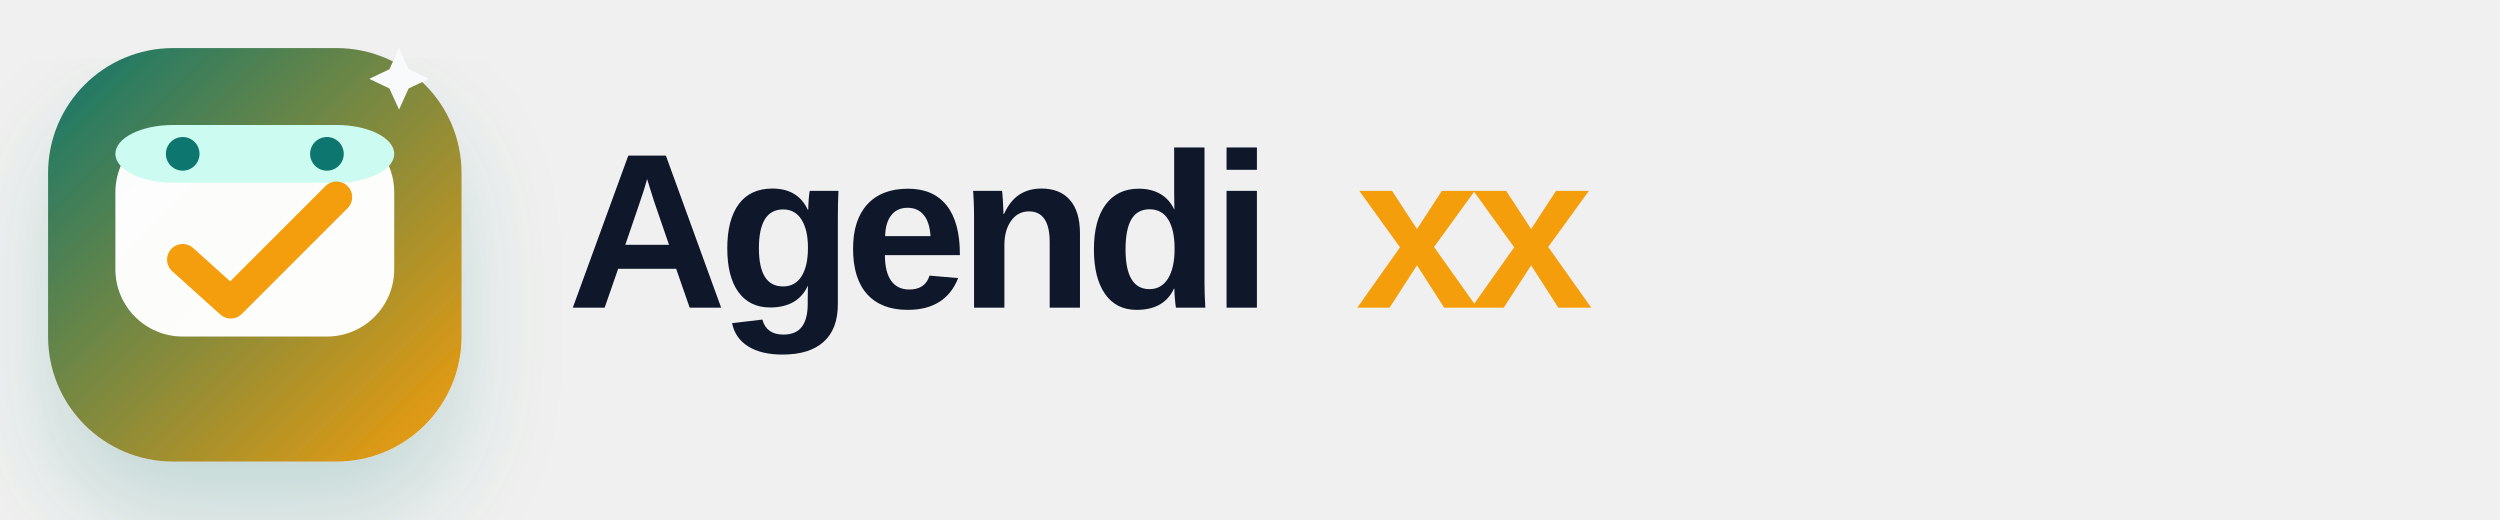
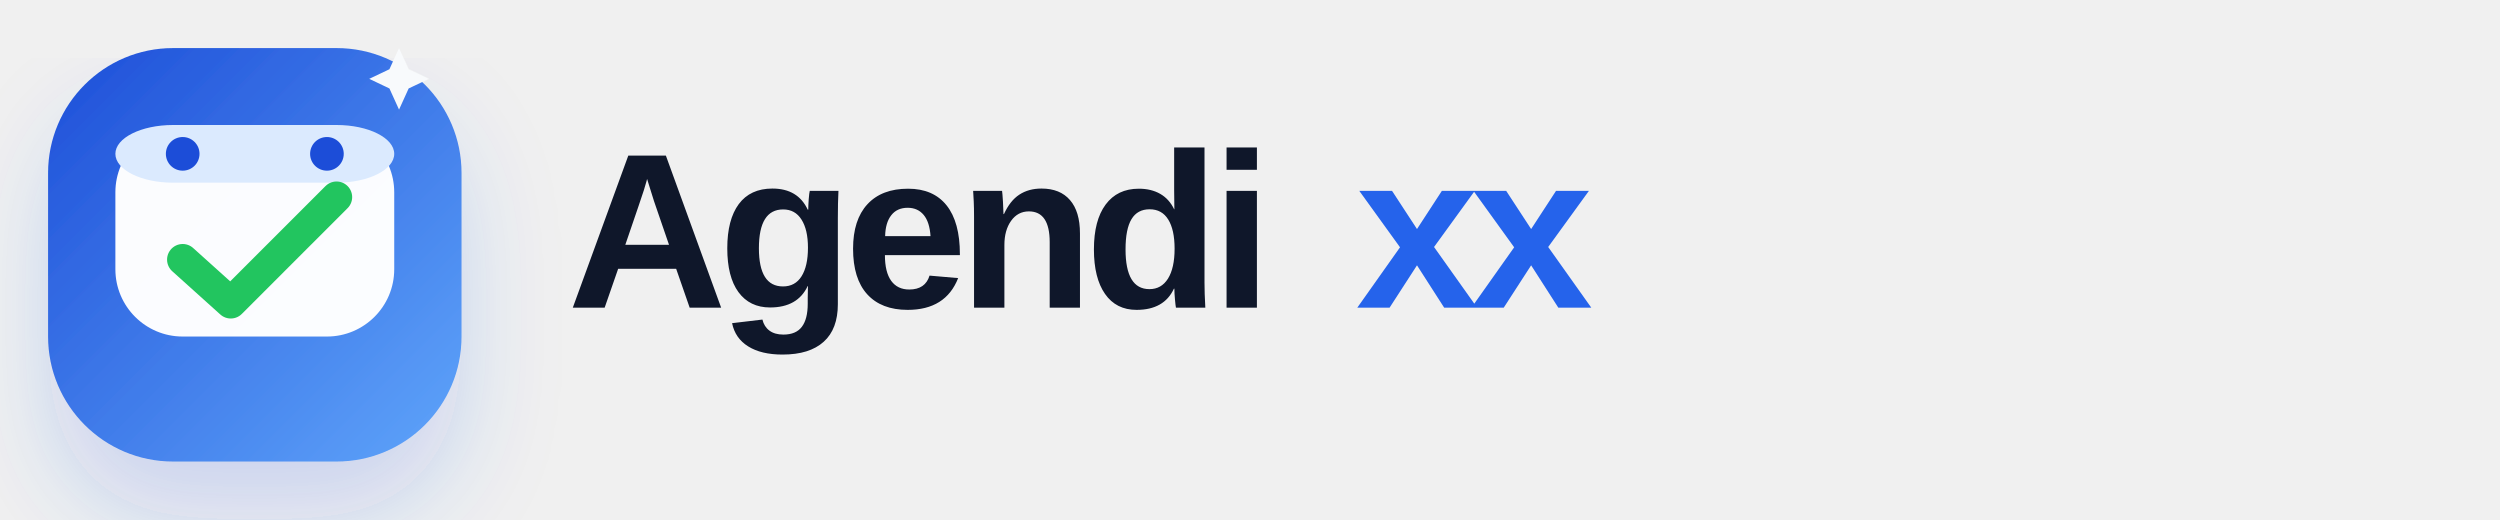
<svg xmlns="http://www.w3.org/2000/svg" width="520" height="108" viewBox="0 0 520 108" fill="none" role="img" aria-labelledby="agendixxHorizontalTitle agendixxHorizontalDesc">
  <defs>
    <linearGradient id="agendixxHorizontalGradient" x1="10" y1="10" x2="96" y2="96" gradientUnits="userSpaceOnUse">
-       <stop offset="0%" stop-color="#0F766E" />
-       <stop offset="100%" stop-color="#F59E0B" />
+       <stop offset="0%" stop-color="#1D4ED8" />
+       <stop offset="100%" stop-color="#60A5FA" />
    </linearGradient>
    <filter id="agendixxHorizontalShadow" x="0" y="0" width="120" height="120" filterUnits="userSpaceOnUse" color-interpolation-filters="sRGB">
-       <feDropShadow dx="0" dy="12" stdDeviation="10" flood-color="#0F766E" flood-opacity="0.18" />
+       <feDropShadow dx="0" dy="12" stdDeviation="10" flood-color="#2563EB" flood-opacity="0.18" />
    </filter>
  </defs>
  <g filter="url(#agendixxHorizontalShadow)">
    <rect x="10" y="10" width="86" height="86" rx="26" fill="url(#agendixxHorizontalGradient)" />
    <rect x="24" y="26" width="58" height="44" rx="14" fill="#FFFFFF" fill-opacity="0.98" />
-     <rect x="24" y="26" width="58" height="12" rx="12" fill="#CCFBF1" />
-     <circle cx="38" cy="32" r="3.5" fill="#0F766E" />
-     <circle cx="68" cy="32" r="3.5" fill="#0F766E" />
-     <path d="M38 54L48 63L70 41" stroke="#F59E0B" stroke-width="6.5" stroke-linecap="round" stroke-linejoin="round" />
+     <rect x="24" y="26" width="58" height="12" rx="12" fill="#DBEAFE" />
+     <circle cx="38" cy="32" r="3.5" fill="#1D4ED8" />
+     <circle cx="68" cy="32" r="3.5" fill="#1D4ED8" />
+     <path d="M38 54L48 63L70 41" stroke="#22C55E" stroke-width="6.5" stroke-linecap="round" stroke-linejoin="round" />
    <path d="M83 10L85 14.4L89.2 16.4L85 18.4L83 22.8L81 18.4L76.8 16.4L81 14.4L83 10Z" fill="#F8FAFC" />
  </g>
  <text x="118" y="64" font-family="Segoe UI, Arial, sans-serif" font-size="46" font-weight="800" letter-spacing="-0.04em" fill="#0F172A">Agendi</text>
-   <text x="282" y="64" font-family="Segoe UI, Arial, sans-serif" font-size="46" font-weight="800" letter-spacing="-0.04em" fill="#F59E0B">xx</text>
+   <text x="282" y="64" font-family="Segoe UI, Arial, sans-serif" font-size="46" font-weight="800" letter-spacing="-0.04em" fill="#2563EB">xx</text>
</svg>
